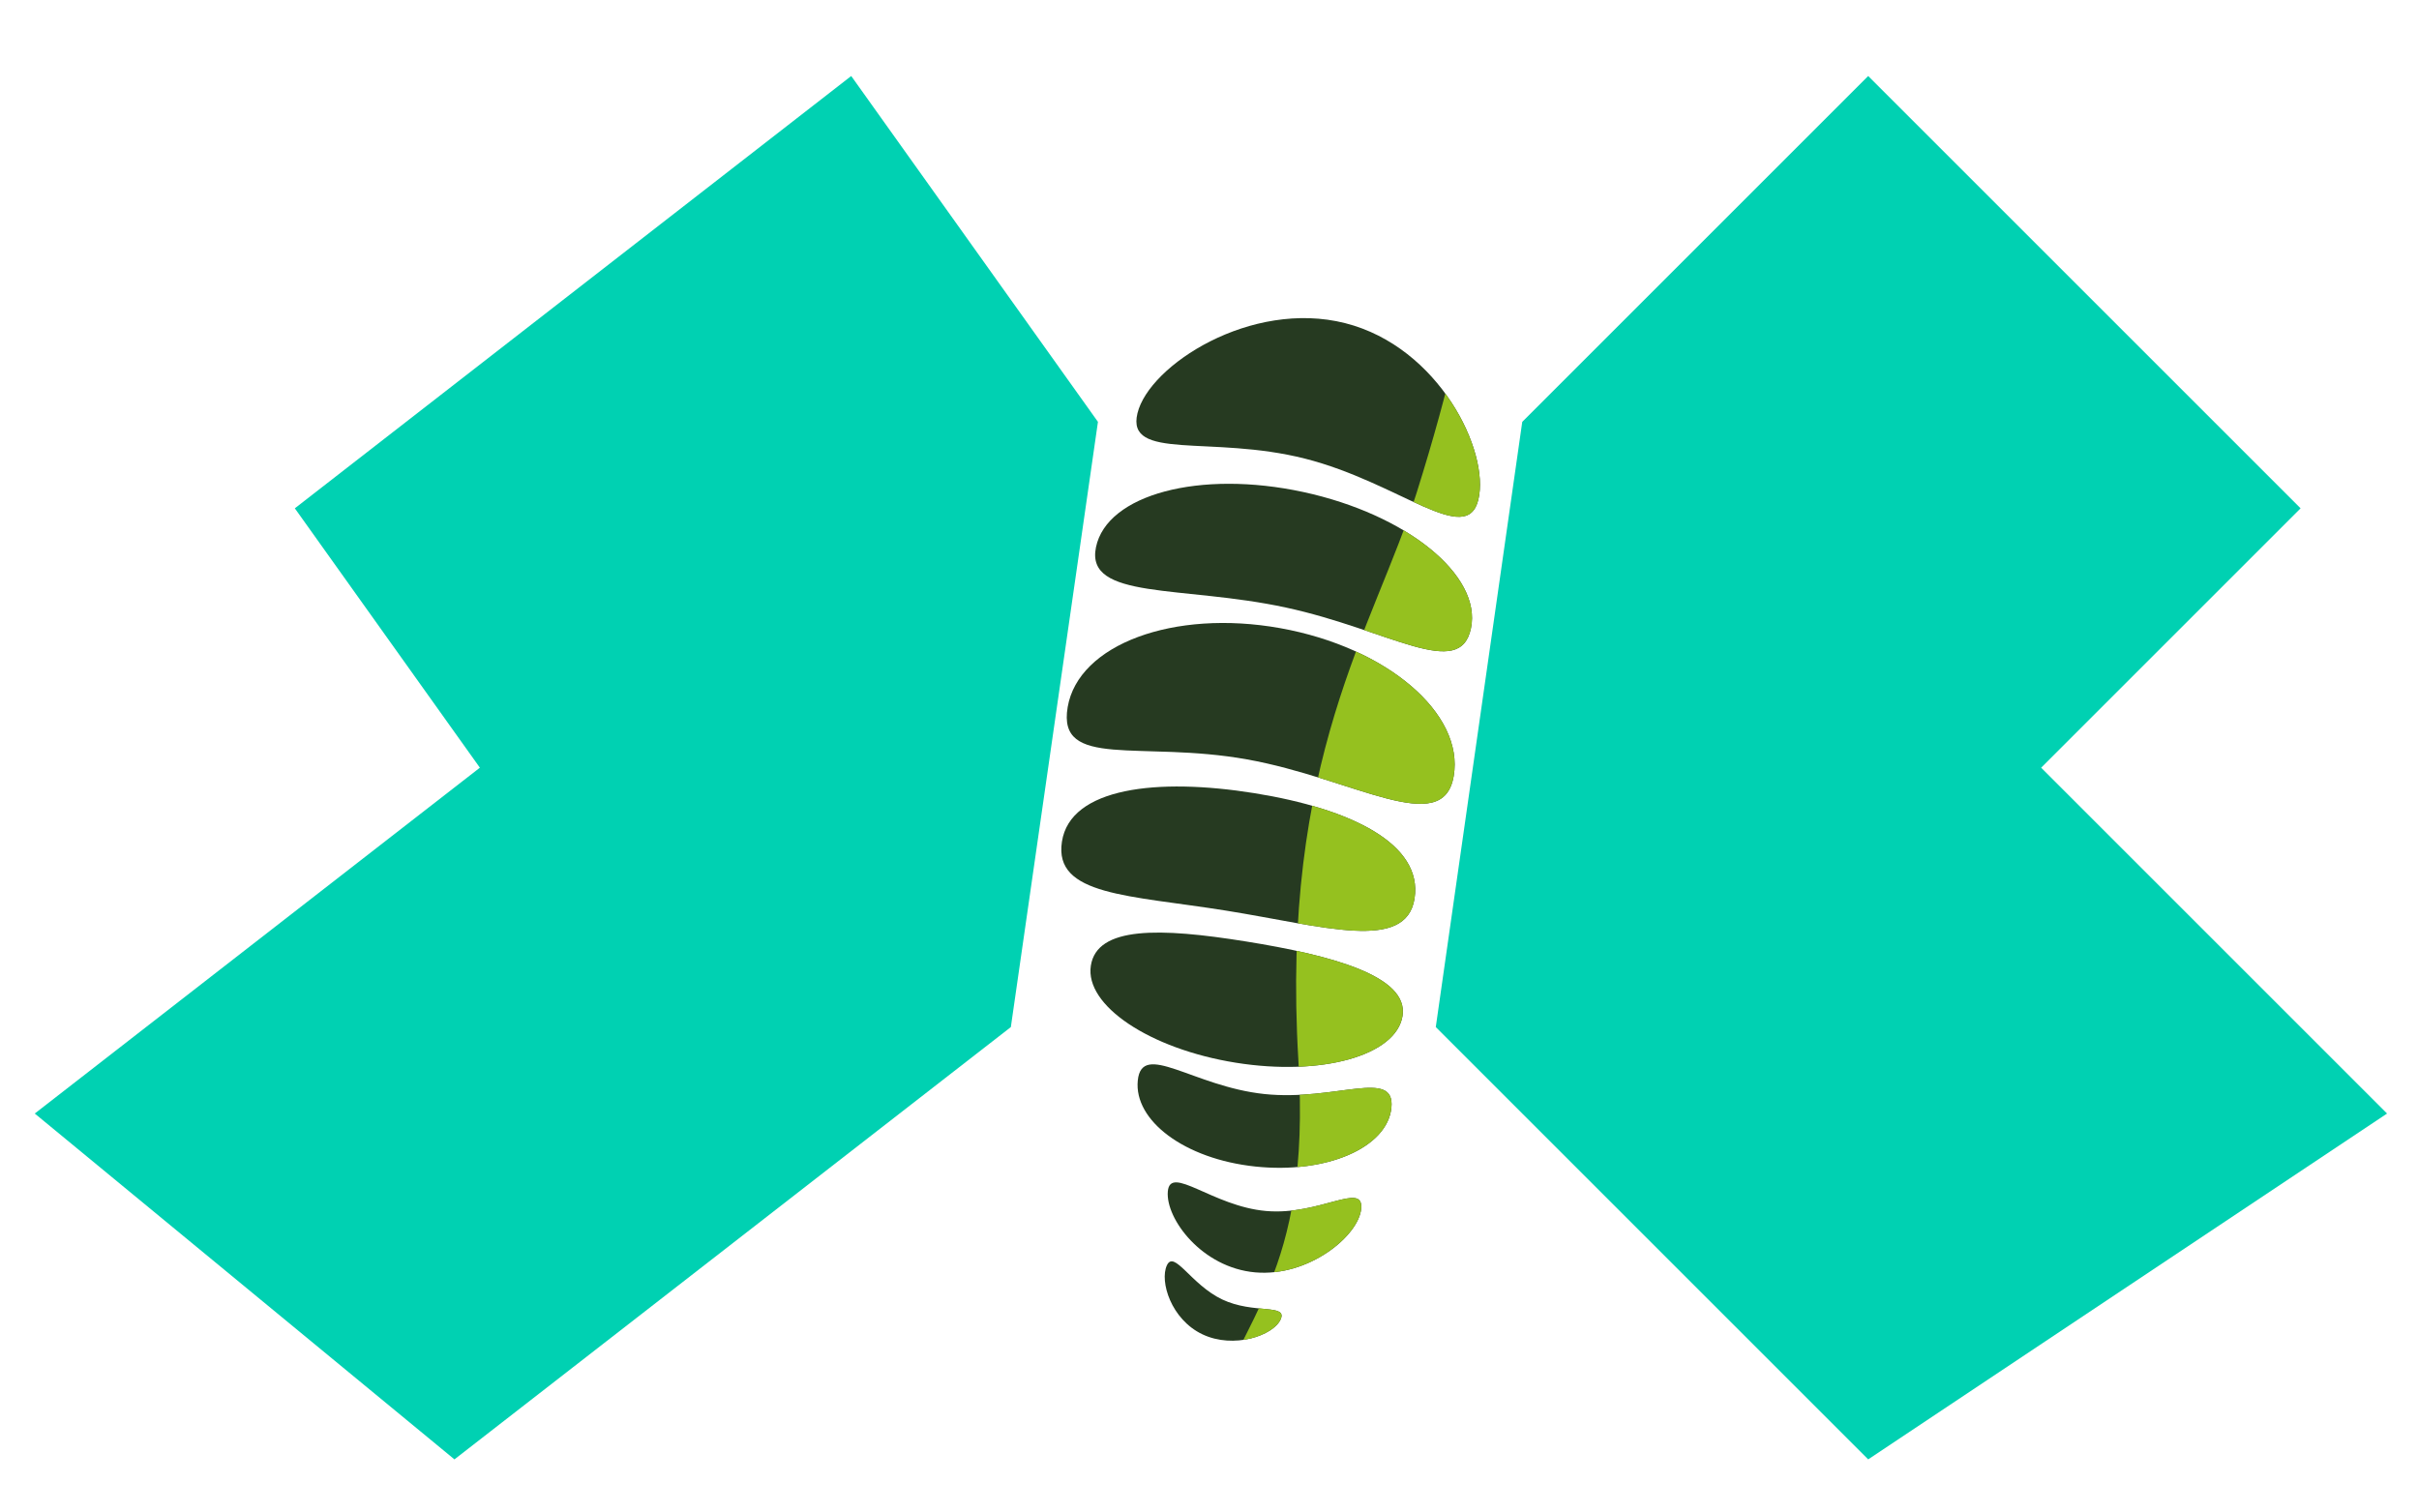
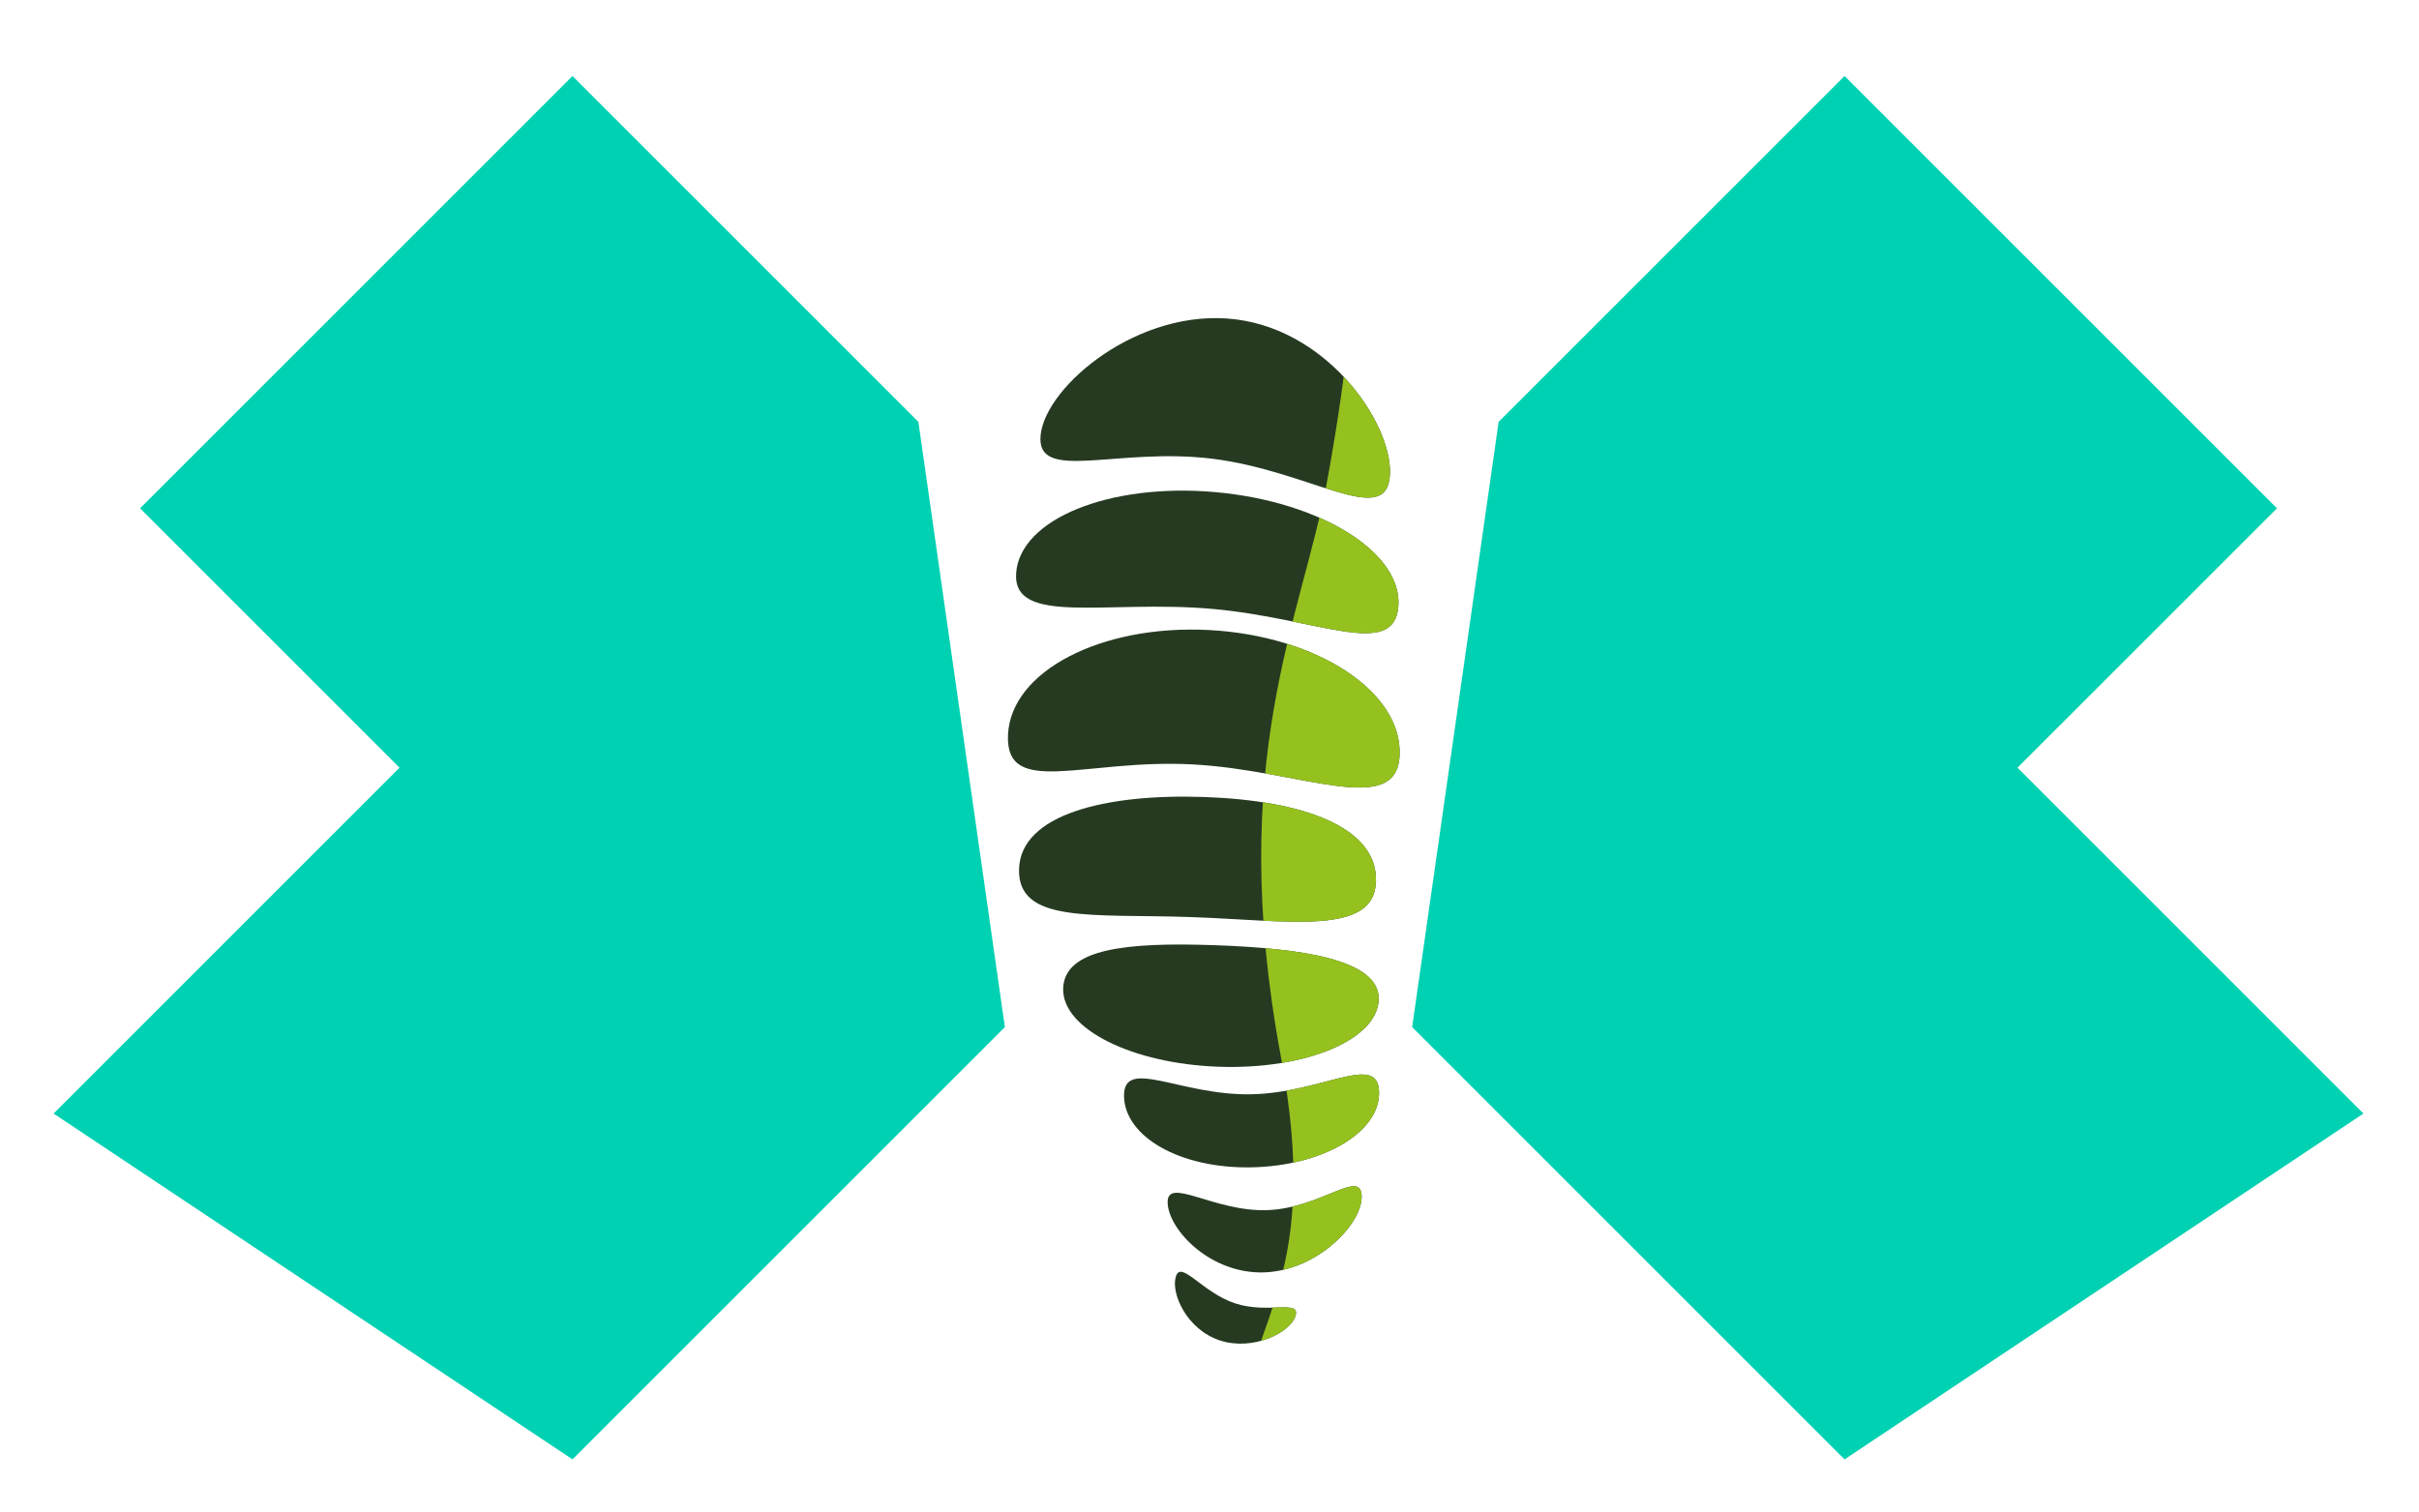
<svg xmlns="http://www.w3.org/2000/svg" width="100%" height="100%" viewBox="0 0 512 320" version="1.1" xml:space="preserve" style="fill-rule:evenodd;clip-rule:evenodd;stroke-linejoin:round;stroke-miterlimit:2;">
  <g transform="matrix(1,0,0,1,512,0)">
-     <g transform="matrix(0.786515,0,0,0.786515,-208.106,16.0924)">
+     <g transform="matrix(0.786515,0,0,0.786515,-213.106,16.0924)">
      <path d="M0,256L23.273,93.091L116.364,0L232.727,116.364L162.909,186.182L256,279.273L116.364,372.364L0,256Z" style="fill:rgb(0,209,178);fill-rule:nonzero;" />
    </g>
-     <g transform="matrix(-0.786515,0,-0.22553,0.786515,-240.311,16.0924)">
+     <g transform="matrix(-0.786515,0,2.77556e-17,0.786515,-299.311,16.0924)">
      <path d="M0,256L23.273,93.091L116.364,0L232.727,116.364L162.909,186.182L256,279.273L116.364,372.364L0,256Z" style="fill:rgb(0,209,178);fill-rule:nonzero;" />
    </g>
-     <g transform="matrix(1.0565,-0.00140184,0.00143309,1.08005,10.2613,-18.0163)">
+     <g transform="matrix(1.04812,-0.132843,0.135804,1.07148,-25.5382,-47.7089)">
      <g transform="matrix(0.803277,0,0,0.803277,-56.9241,4.27032)">
        <g transform="matrix(0.550489,0.137252,-0.137252,0.550489,-442.251,28.2145)">
          <path d="M426.628,13.026C469.231,13.026 501.73,51.334 501.73,72.613C501.73,93.892 466.115,73.836 423.512,73.836C380.908,73.836 347.346,93.892 347.346,72.613C347.346,51.334 384.024,13.026 426.628,13.026Z" style="fill:rgb(38,58,33);" />
        </g>
        <g transform="matrix(0.605629,0.12873,-0.12873,0.605629,-472.416,59.856)">
          <path d="M424.538,34.058C467.142,34.058 501.73,51.334 501.73,72.613C501.73,93.892 469.68,80.052 427.077,80.052C384.474,80.052 347.346,93.892 347.346,72.613C347.346,51.334 381.935,34.058 424.538,34.058Z" style="fill:rgb(38,58,33);" />
        </g>
        <g transform="matrix(0.623439,0.109929,-0.126581,0.717878,-485.866,97.2244)">
          <path d="M424.538,34.058C467.142,34.058 501.73,51.334 501.73,72.613C501.73,93.892 462.987,79.292 420.384,79.292C377.78,79.292 347.346,93.892 347.346,72.613C347.346,51.334 381.935,34.058 424.538,34.058Z" style="fill:rgb(38,58,33);" />
        </g>
        <g transform="matrix(0.569574,0.0902117,-0.0982059,0.620047,-470.698,144.034)">
          <path d="M426.403,42.106C469.007,42.106 501.73,51.334 501.73,72.613C501.73,93.892 464.683,88.954 422.08,88.954C379.476,88.954 347.346,93.892 347.346,72.613C347.346,51.334 383.8,42.106 426.403,42.106Z" style="fill:rgb(38,58,33);" />
        </g>
        <g transform="matrix(0.415814,0.0437039,-0.0481693,0.4583,-403.034,230.214)">
          <path d="M425.474,72.472C468.077,72.472 501.73,51.334 501.73,72.613C501.73,93.892 467.142,111.168 424.538,111.168C381.935,111.168 349.614,93.676 349.614,72.397C349.614,51.117 382.87,72.472 425.474,72.472Z" style="fill:rgb(38,58,33);" />
        </g>
        <g transform="matrix(0.312385,0.0273301,-0.0273301,0.312385,-360.216,273.6)">
          <path d="M426.459,81.028C469.062,81.028 501.73,51.334 501.73,72.613C501.73,93.892 464.623,129.361 422.019,129.361C379.416,129.361 347.346,93.892 347.346,72.613C347.346,51.334 383.855,81.028 426.459,81.028Z" style="fill:rgb(38,58,33);" />
        </g>
        <g transform="matrix(0.183659,0.0856416,-0.0856416,0.183659,-311.539,280.741)">
          <path d="M426.459,81.028C469.062,81.028 501.73,51.334 501.73,72.613C501.73,93.892 464.623,129.361 422.019,129.361C379.416,129.361 347.346,93.892 347.346,72.613C347.346,51.334 383.855,81.028 426.459,81.028Z" style="fill:rgb(38,58,33);" />
        </g>
        <g transform="matrix(0.503461,0.0797403,-0.0720888,0.455151,-442.461,189.919)">
          <path d="M420.473,46.881C463.077,46.881 501.73,51.334 501.73,72.613C501.73,93.892 467.142,111.168 424.538,111.168C381.935,111.168 347.346,93.892 347.346,72.613C347.346,51.334 377.87,46.881 420.473,46.881Z" style="fill:rgb(38,58,33);" />
        </g>
      </g>
      <g transform="matrix(0.662751,0,0,0.662751,-95.0493,55.6331)">
        <g>
-           <clipPath id="_clip1">
-             <path d="M-139.323,-45.374C-154.635,-7.629 -153.867,22.878 -174.458,86.533C-187.474,126.77 -215.786,165.02 -210.431,254.59C-206.575,319.077 -228.685,330.163 -237.196,360.897C-214.011,365.851 -196.603,349.303 -174.17,349.303C-151.737,349.303 -139.323,-45.374 -139.323,-45.374" />
-           </clipPath>
-           <g clip-path="url(#_clip1)">
-             <g transform="matrix(0.667211,0.166354,-0.166354,0.667211,-478.498,-43.3025)">
-               <path d="M426.628,13.026C469.231,13.026 501.73,51.334 501.73,72.613C501.73,93.892 466.115,73.836 423.512,73.836C380.908,73.836 347.346,93.892 347.346,72.613C347.346,51.334 384.024,13.026 426.628,13.026Z" style="fill:rgb(149,193,31);" />
-             </g>
-             <g transform="matrix(0.734043,0.156026,-0.156026,0.734043,-515.058,-4.95202)">
-               <path d="M424.538,34.058C467.142,34.058 501.73,51.334 501.73,72.613C501.73,93.892 469.68,80.052 427.077,80.052C384.474,80.052 347.346,93.892 347.346,72.613C347.346,51.334 381.935,34.058 424.538,34.058Z" style="fill:rgb(149,193,31);" />
-             </g>
-             <g transform="matrix(0.75563,0.133238,-0.153421,0.870093,-531.36,40.3398)">
-               <path d="M424.538,34.058C467.142,34.058 501.73,51.334 501.73,72.613C501.73,93.892 462.987,79.292 420.384,79.292C377.78,79.292 347.346,93.892 347.346,72.613C347.346,51.334 381.935,34.058 424.538,34.058Z" style="fill:rgb(149,193,31);" />
-             </g>
-             <g transform="matrix(0.690343,0.10934,-0.119029,0.751518,-512.977,97.0746)">
-               <path d="M426.403,42.106C469.007,42.106 501.73,51.334 501.73,72.613C501.73,93.892 464.683,88.954 422.08,88.954C379.476,88.954 347.346,93.892 347.346,72.613C347.346,51.334 383.8,42.106 426.403,42.106Z" style="fill:rgb(149,193,31);" />
-             </g>
-             <g transform="matrix(0.503981,0.0529706,-0.0583828,0.555475,-430.965,201.528)">
-               <path d="M425.474,72.472C468.077,72.472 501.73,51.334 501.73,72.613C501.73,93.892 467.142,111.168 424.538,111.168C381.935,111.168 349.614,93.676 349.614,72.397C349.614,51.117 382.87,72.472 425.474,72.472Z" style="fill:rgb(149,193,31);" />
-             </g>
-             <g transform="matrix(0.378621,0.033125,-0.033125,0.378621,-379.068,254.112)">
-               <path d="M426.459,81.028C469.062,81.028 501.73,51.334 501.73,72.613C501.73,93.892 464.623,129.361 422.019,129.361C379.416,129.361 347.346,93.892 347.346,72.613C347.346,51.334 383.855,81.028 426.459,81.028Z" style="fill:rgb(149,193,31);" />
-             </g>
-             <g transform="matrix(0.222601,0.103801,-0.103801,0.222601,-320.071,262.768)">
-               <path d="M426.459,81.028C469.062,81.028 501.73,51.334 501.73,72.613C501.73,93.892 464.623,129.361 422.019,129.361C379.416,129.361 347.346,93.892 347.346,72.613C347.346,51.334 383.855,81.028 426.459,81.028Z" style="fill:rgb(149,193,31);" />
-             </g>
-             <g transform="matrix(0.610211,0.096648,-0.0873741,0.551658,-478.751,152.688)">
-               <path d="M420.473,46.881C463.077,46.881 501.73,51.334 501.73,72.613C501.73,93.892 467.142,111.168 424.538,111.168C381.935,111.168 347.346,93.892 347.346,72.613C347.346,51.334 377.87,46.881 420.473,46.881Z" style="fill:rgb(149,193,31);" />
+           <g>
+             <clipPath id="_clip1">
+               <path d="M-139.323,-45.374C-154.635,-7.629 -153.867,22.878 -174.458,86.533C-187.474,126.77 -215.786,165.02 -210.431,254.59C-206.575,319.077 -228.685,330.163 -237.196,360.897C-214.011,365.851 -196.603,349.303 -174.17,349.303C-151.737,349.303 -139.323,-45.374 -139.323,-45.374" />
+             </clipPath>
+             <g clip-path="url(#_clip1)">
+               <g transform="matrix(0.667211,0.166354,-0.166354,0.667211,-478.498,-43.3025)">
+                 <path d="M426.628,13.026C469.231,13.026 501.73,51.334 501.73,72.613C501.73,93.892 466.115,73.836 423.512,73.836C380.908,73.836 347.346,93.892 347.346,72.613C347.346,51.334 384.024,13.026 426.628,13.026Z" style="fill:rgb(149,193,31);" />
+               </g>
+               <g transform="matrix(0.734043,0.156026,-0.156026,0.734043,-515.058,-4.95202)">
+                 <path d="M424.538,34.058C467.142,34.058 501.73,51.334 501.73,72.613C501.73,93.892 469.68,80.052 427.077,80.052C384.474,80.052 347.346,93.892 347.346,72.613C347.346,51.334 381.935,34.058 424.538,34.058Z" style="fill:rgb(149,193,31);" />
+               </g>
+               <g transform="matrix(0.75563,0.133238,-0.153421,0.870093,-531.36,40.3398)">
+                 <path d="M424.538,34.058C467.142,34.058 501.73,51.334 501.73,72.613C501.73,93.892 462.987,79.292 420.384,79.292C377.78,79.292 347.346,93.892 347.346,72.613C347.346,51.334 381.935,34.058 424.538,34.058Z" style="fill:rgb(149,193,31);" />
+               </g>
+               <g transform="matrix(0.690343,0.10934,-0.119029,0.751518,-512.977,97.0746)">
+                 <path d="M426.403,42.106C469.007,42.106 501.73,51.334 501.73,72.613C501.73,93.892 464.683,88.954 422.08,88.954C379.476,88.954 347.346,93.892 347.346,72.613C347.346,51.334 383.8,42.106 426.403,42.106Z" style="fill:rgb(149,193,31);" />
+               </g>
+               <g transform="matrix(0.503981,0.0529706,-0.0583828,0.555475,-430.965,201.528)">
+                 <path d="M425.474,72.472C468.077,72.472 501.73,51.334 501.73,72.613C501.73,93.892 467.142,111.168 424.538,111.168C381.935,111.168 349.614,93.676 349.614,72.397C349.614,51.117 382.87,72.472 425.474,72.472Z" style="fill:rgb(149,193,31);" />
+               </g>
+               <g transform="matrix(0.378621,0.033125,-0.033125,0.378621,-379.068,254.112)">
+                 <path d="M426.459,81.028C469.062,81.028 501.73,51.334 501.73,72.613C501.73,93.892 464.623,129.361 422.019,129.361C379.416,129.361 347.346,93.892 347.346,72.613C347.346,51.334 383.855,81.028 426.459,81.028Z" style="fill:rgb(149,193,31);" />
+               </g>
+               <g transform="matrix(0.222601,0.103801,-0.103801,0.222601,-320.071,262.768)">
+                 <path d="M426.459,81.028C469.062,81.028 501.73,51.334 501.73,72.613C501.73,93.892 464.623,129.361 422.019,129.361C379.416,129.361 347.346,93.892 347.346,72.613C347.346,51.334 383.855,81.028 426.459,81.028Z" style="fill:rgb(149,193,31);" />
+               </g>
+               <g transform="matrix(0.610211,0.096648,-0.0873741,0.551658,-478.751,152.688)">
+                 <path d="M420.473,46.881C463.077,46.881 501.73,51.334 501.73,72.613C501.73,93.892 467.142,111.168 424.538,111.168C381.935,111.168 347.346,93.892 347.346,72.613C347.346,51.334 377.87,46.881 420.473,46.881Z" style="fill:rgb(149,193,31);" />
+               </g>
            </g>
          </g>
        </g>
      </g>
    </g>
  </g>
</svg>
